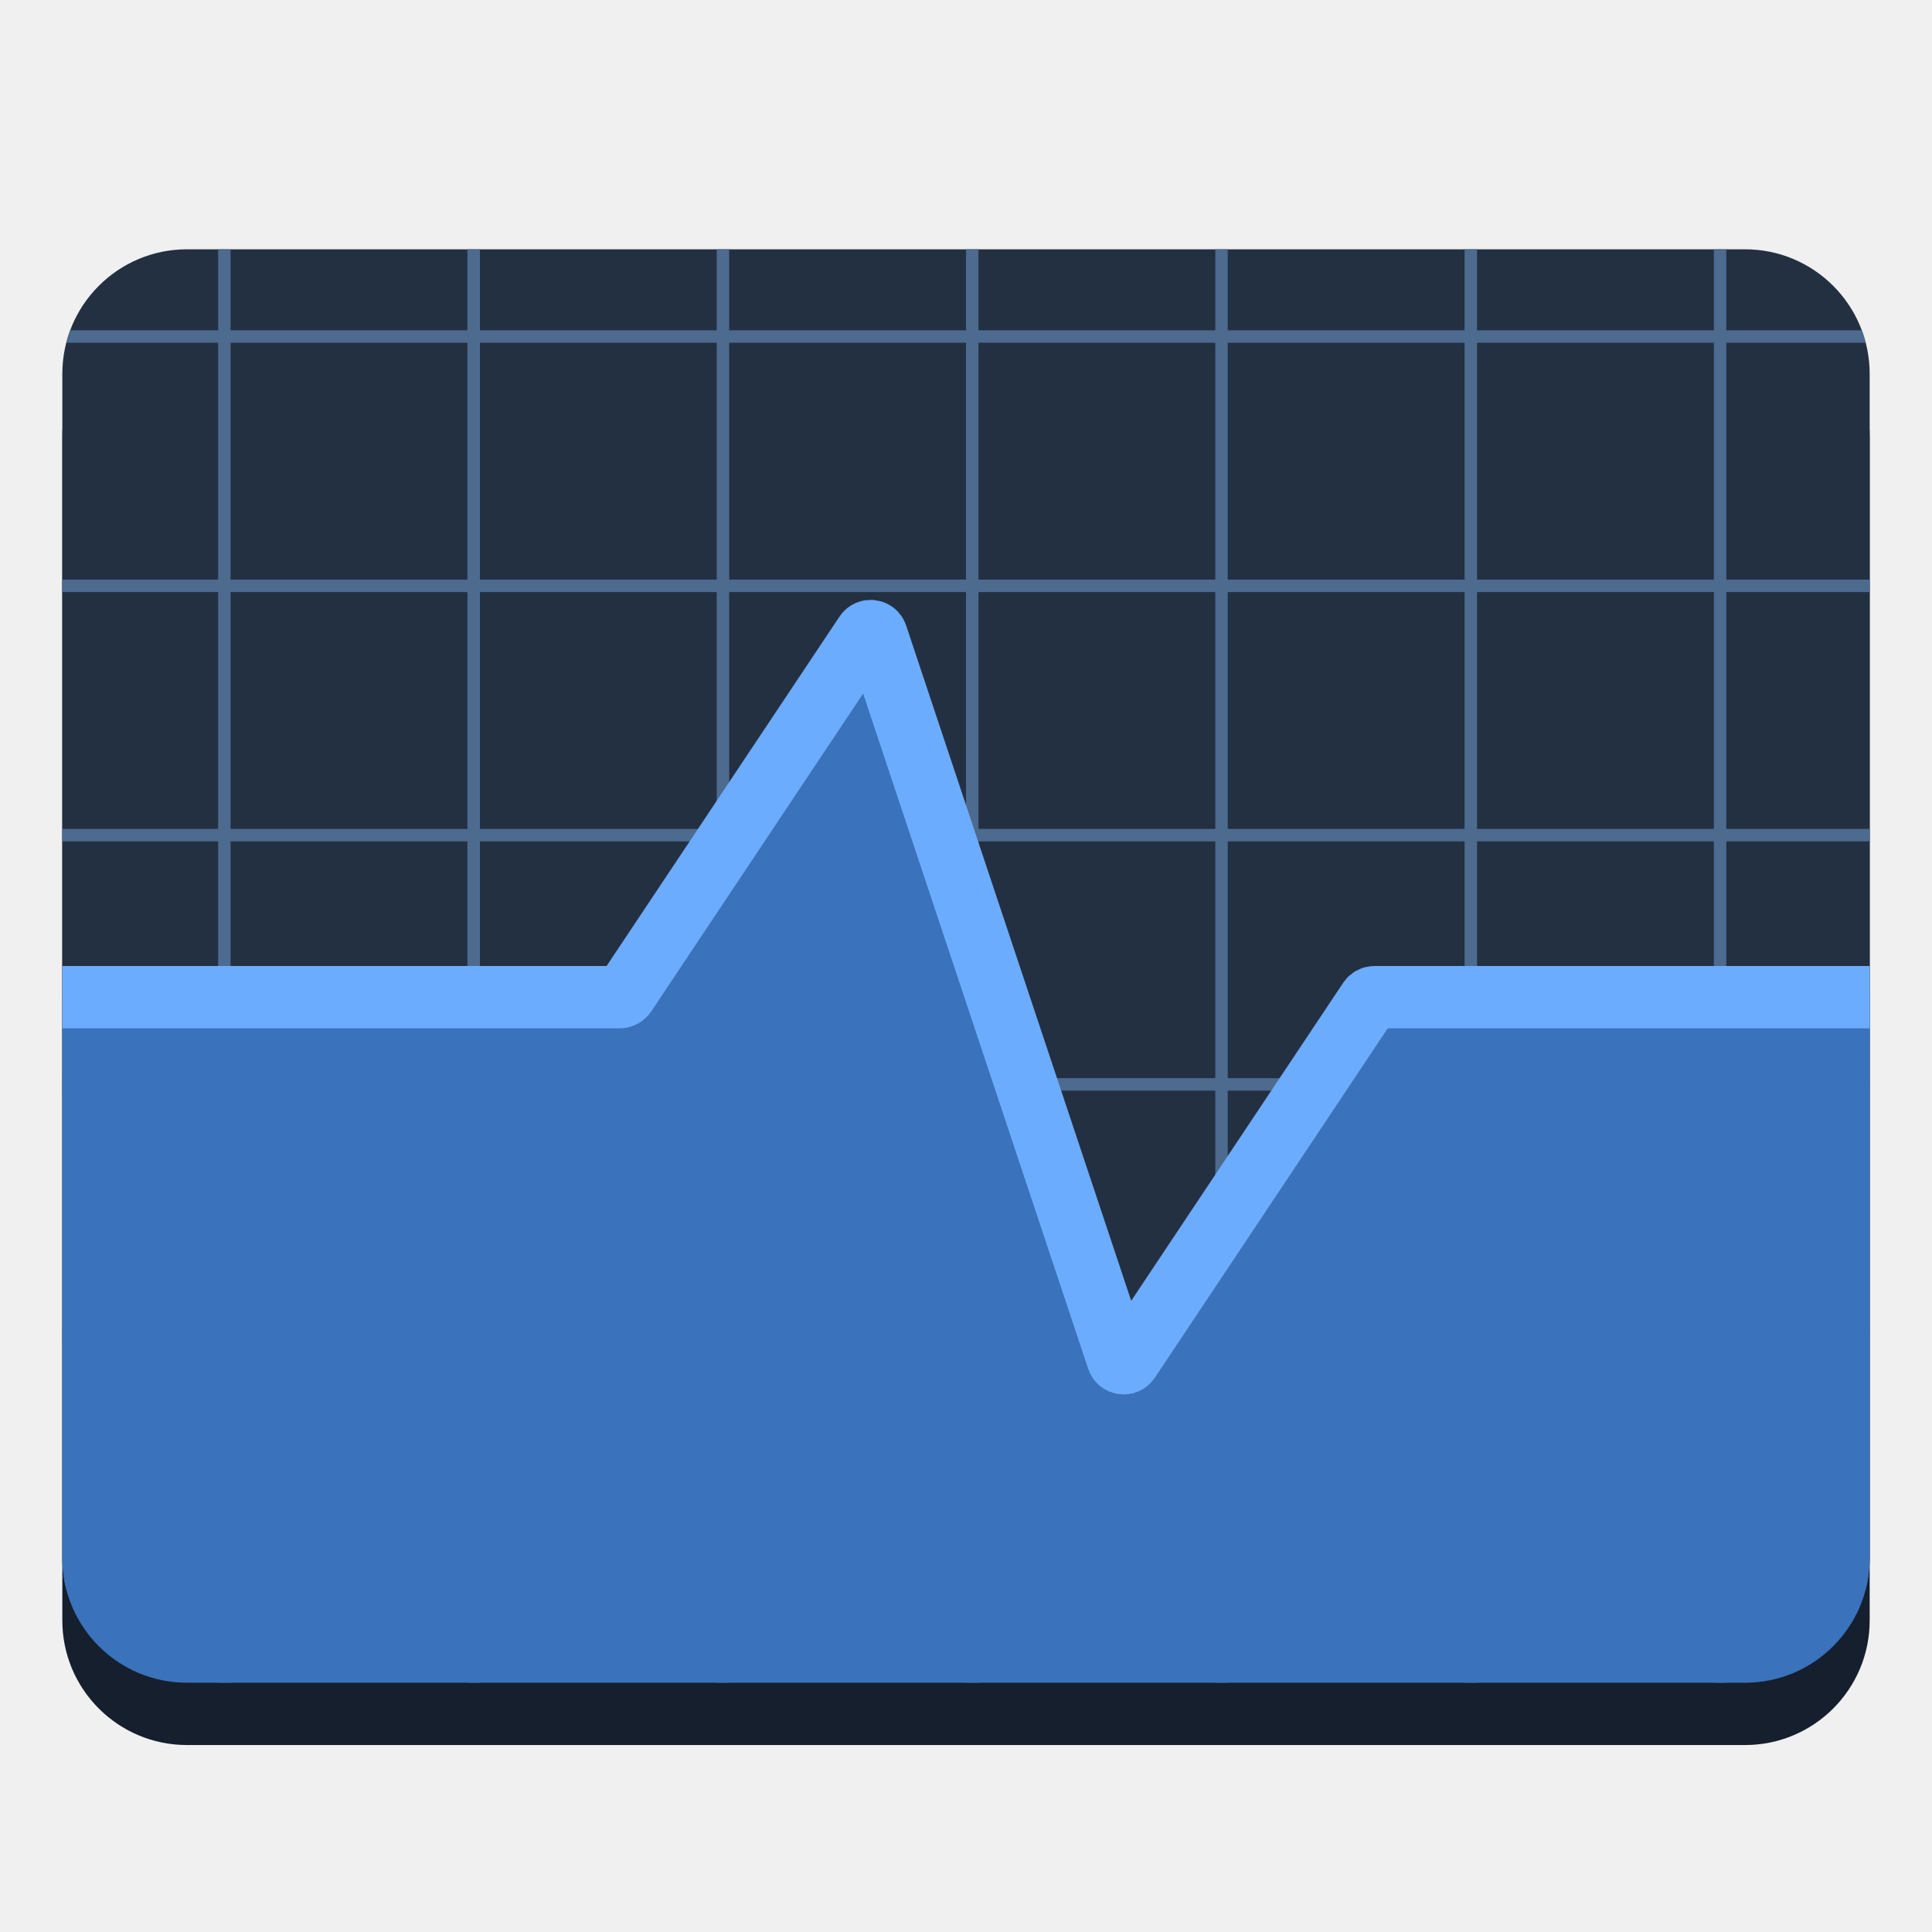
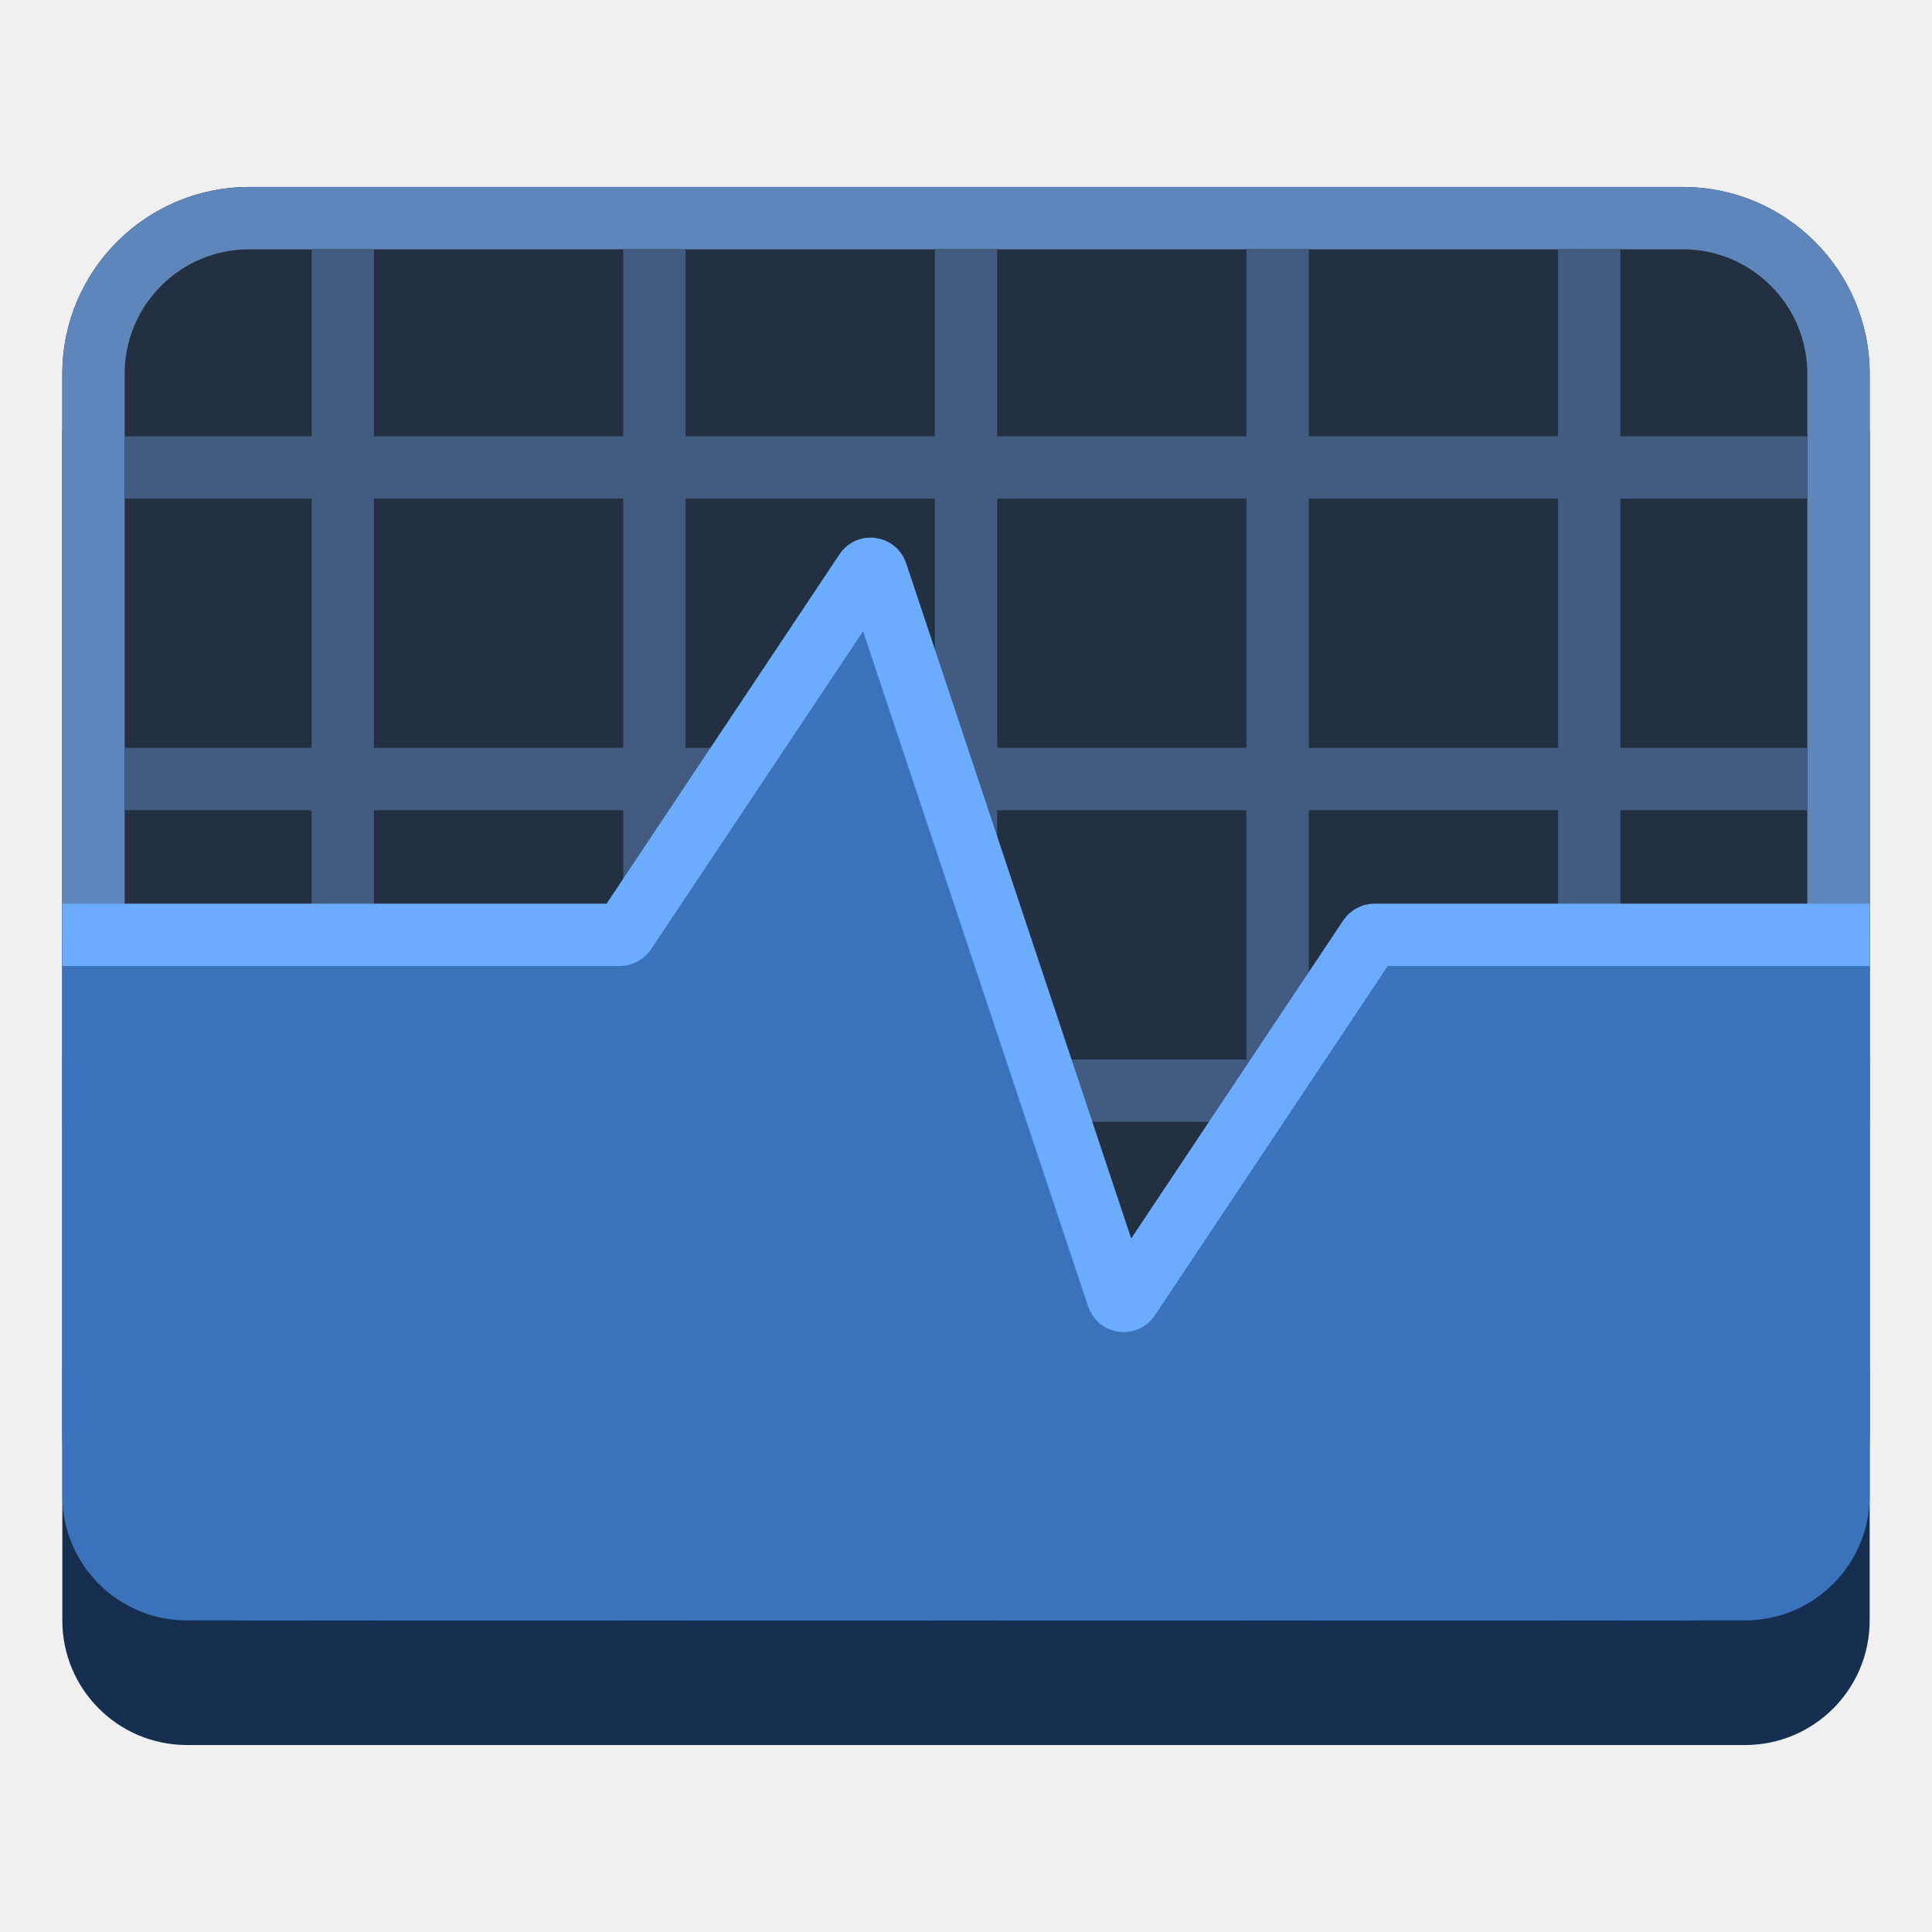
<svg xmlns="http://www.w3.org/2000/svg" width="31" height="31" viewBox="0 0 31 31" fill="none">
-   <path d="M1 7C1 5.895 1.895 5 3 5H28C29.105 5 30 5.895 30 7V26C30 27.105 29.105 28 28 28H3C1.895 28 1 27.105 1 26V7Z" fill="#151F2D" />
+   <path d="M1 7C1 5.895 1.895 5 3 5H28C29.105 5 30 5.895 30 7V26C30 27.105 29.105 28 28 28H3C1.895 28 1 27.105 1 26V7Z" fill="#162F50" />
  <g clip-path="url(#clip0_47_2)">
-     <path d="M1 6C1 4.895 1.895 4 3 4H28C29.105 4 30 4.895 30 6V25C30 26.105 29.105 27 28 27H3C1.895 27 1 26.105 1 25V6Z" fill="#233042" />
-     <line x1="27.6" y1="4" x2="27.6" y2="27" stroke="#4D6A8F" stroke-width="0.2" />
-     <line x1="23.6" y1="4" x2="23.6" y2="27" stroke="#4D6A8F" stroke-width="0.2" />
-     <line x1="19.6" y1="4" x2="19.6" y2="27" stroke="#4D6A8F" stroke-width="0.2" />
-     <line x1="15.6" y1="4" x2="15.6" y2="27" stroke="#4D6A8F" stroke-width="0.2" />
-     <line x1="11.6" y1="4" x2="11.6" y2="27" stroke="#4D6A8F" stroke-width="0.2" />
-     <line x1="7.6" y1="4" x2="7.6" y2="27" stroke="#4D6A8F" stroke-width="0.2" />
-     <line x1="3.6" y1="4" x2="3.6" y2="27" stroke="#4D6A8F" stroke-width="0.2" />
-     <line x1="1" y1="5.4" x2="30" y2="5.4" stroke="#4D6A8F" stroke-width="0.2" />
-     <line x1="1" y1="9.4" x2="30" y2="9.4" stroke="#4D6A8F" stroke-width="0.2" />
-     <line x1="1" y1="13.4" x2="30" y2="13.4" stroke="#4D6A8F" stroke-width="0.2" />
-     <line x1="1" y1="17.4" x2="30" y2="17.4" stroke="#4D6A8F" stroke-width="0.2" />
-     <line x1="1" y1="21.4" x2="30" y2="21.4" stroke="#4D6A8F" stroke-width="0.2" />
-     <line x1="1" y1="25.4" x2="30" y2="25.4" stroke="#4D6A8F" stroke-width="0.2" />
-     <path d="M17.935 21.806L14.065 10.194C14.038 10.115 13.933 10.101 13.887 10.17L10.03 15.956C10.011 15.983 9.98 16 9.946 16H0.1C0.045 16 0 16.045 0 16.1V27.9C0 27.955 0.045 28 0.1 28H30.9C30.955 28 31 27.955 31 27.9V16.1C31 16.045 30.955 16 30.9 16H22.053C22.02 16 21.989 16.017 21.97 16.044L18.113 21.83C18.067 21.899 17.962 21.885 17.935 21.806Z" fill="#3A72BB" stroke="#6CACFF" stroke-miterlimit="16" />
+     <path d="M1 6C1 4.343 2.343 3 4 3H27C28.657 3 30 4.343 30 6V23C30 24.657 28.657 26 27 26H4C2.343 26 1 24.657 1 23V6Z" fill="#233042" />
+     <path d="M4 3.5H27C28.381 3.5 29.5 4.619 29.5 6V23C29.5 24.381 28.381 25.5 27 25.5H4C2.619 25.5 1.5 24.381 1.5 23V6C1.5 4.619 2.619 3.5 4 3.5Z" stroke="#5F86BA" />
+     <rect x="5" y="4" width="1" height="22" fill="#415C80" />
+     <rect x="10" y="4" width="1" height="22" fill="#415C80" />
+     <rect x="15" y="4" width="1" height="22" fill="#415C80" />
+     <rect x="20" y="4" width="1" height="22" fill="#415C80" />
+     <rect x="25" y="4" width="1" height="22" fill="#415C80" />
+     <rect x="2" y="8" width="1" height="27" transform="rotate(-90 2 8)" fill="#415C80" />
+     <rect x="2" y="13" width="1" height="27" transform="rotate(-90 2 13)" fill="#415C80" />
+     <rect x="1" y="18" width="1" height="29" transform="rotate(-90 1 18)" fill="#415C80" />
+     <rect x="1" y="23" width="1" height="29" transform="rotate(-90 1 23)" fill="#415C80" />
+     <path d="M17.935 20.806L14.065 9.194C14.038 9.115 13.933 9.101 13.887 9.17L10.03 14.956C10.011 14.983 9.98 15 9.946 15H0.1C0.045 15 0 15.045 0 15.1V26.9C0 26.955 0.045 27 0.1 27H30.9C30.955 27 31 26.955 31 26.9V15.1C31 15.045 30.955 15 30.9 15H22.053C22.02 15 21.989 15.017 21.97 15.044L18.113 20.83C18.067 20.899 17.962 20.885 17.935 20.806Z" fill="#3A72BB" stroke="#6CACFF" stroke-miterlimit="16" />
  </g>
  <defs>
    <clipPath id="clip0_47_2">
-       <rect x="1" y="4" width="29" height="23" rx="2" fill="white" />
+       <rect x="1" y="3" width="29" height="23" rx="2" fill="white" />
    </clipPath>
  </defs>
</svg>
